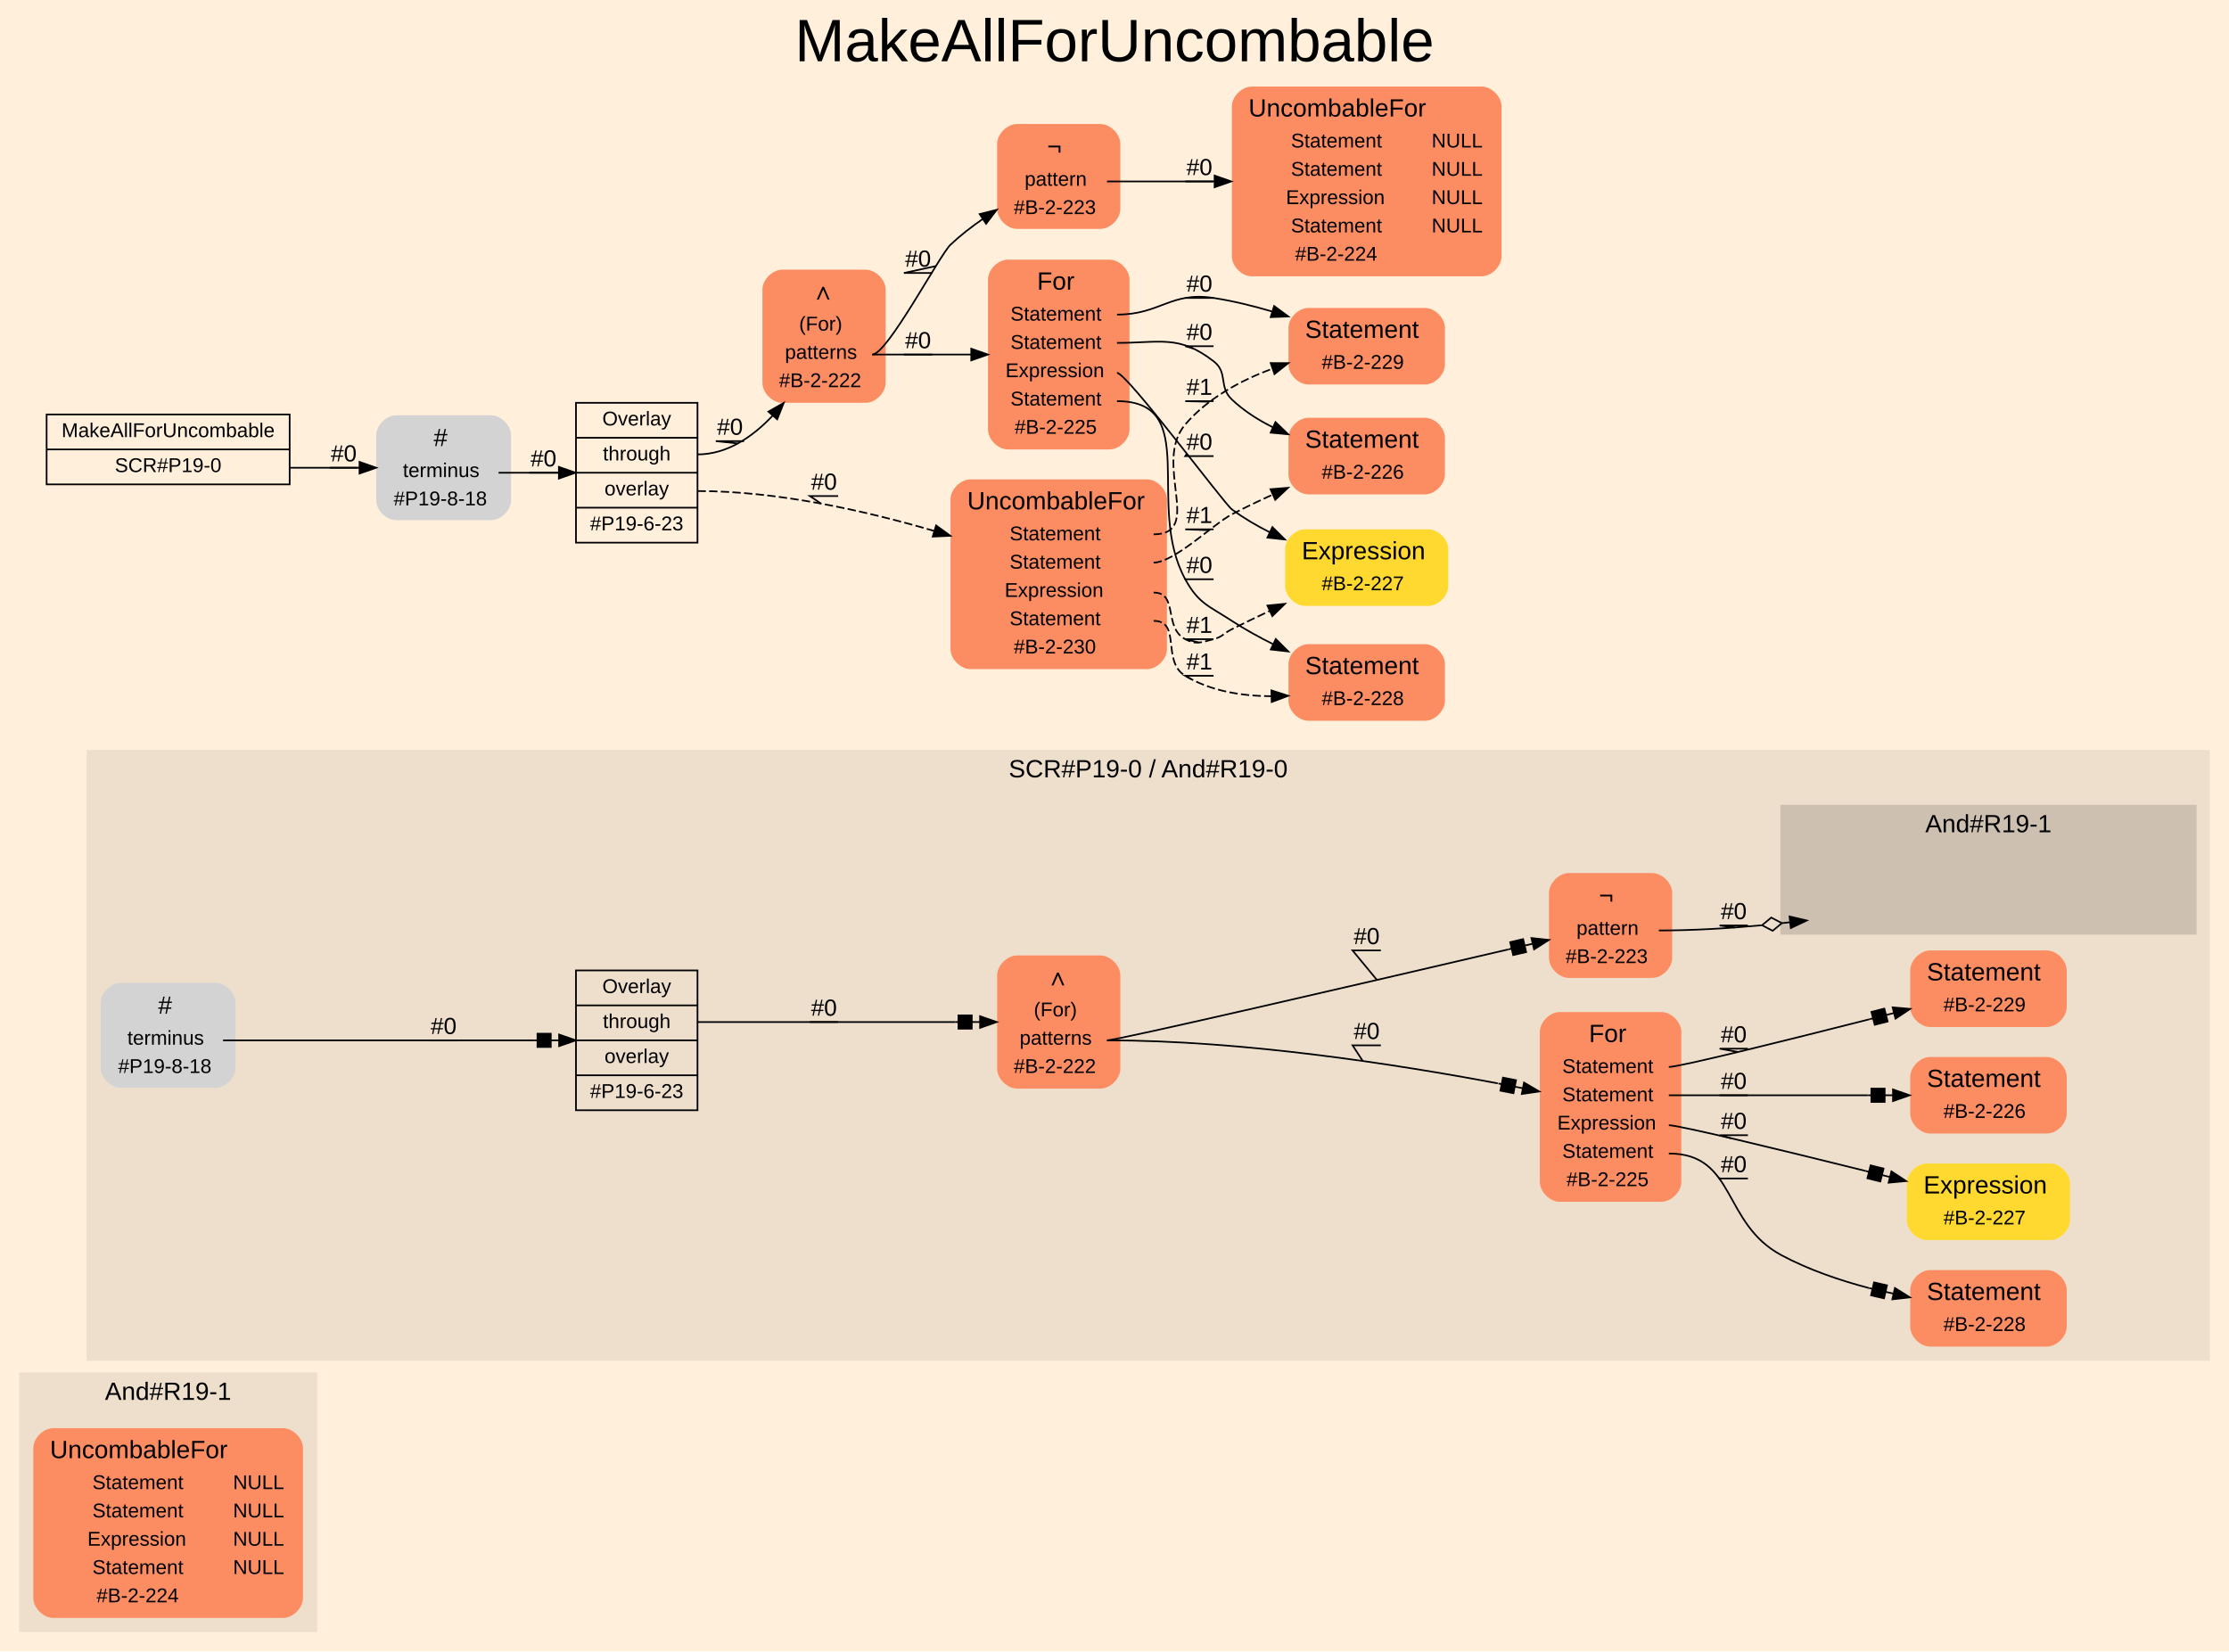
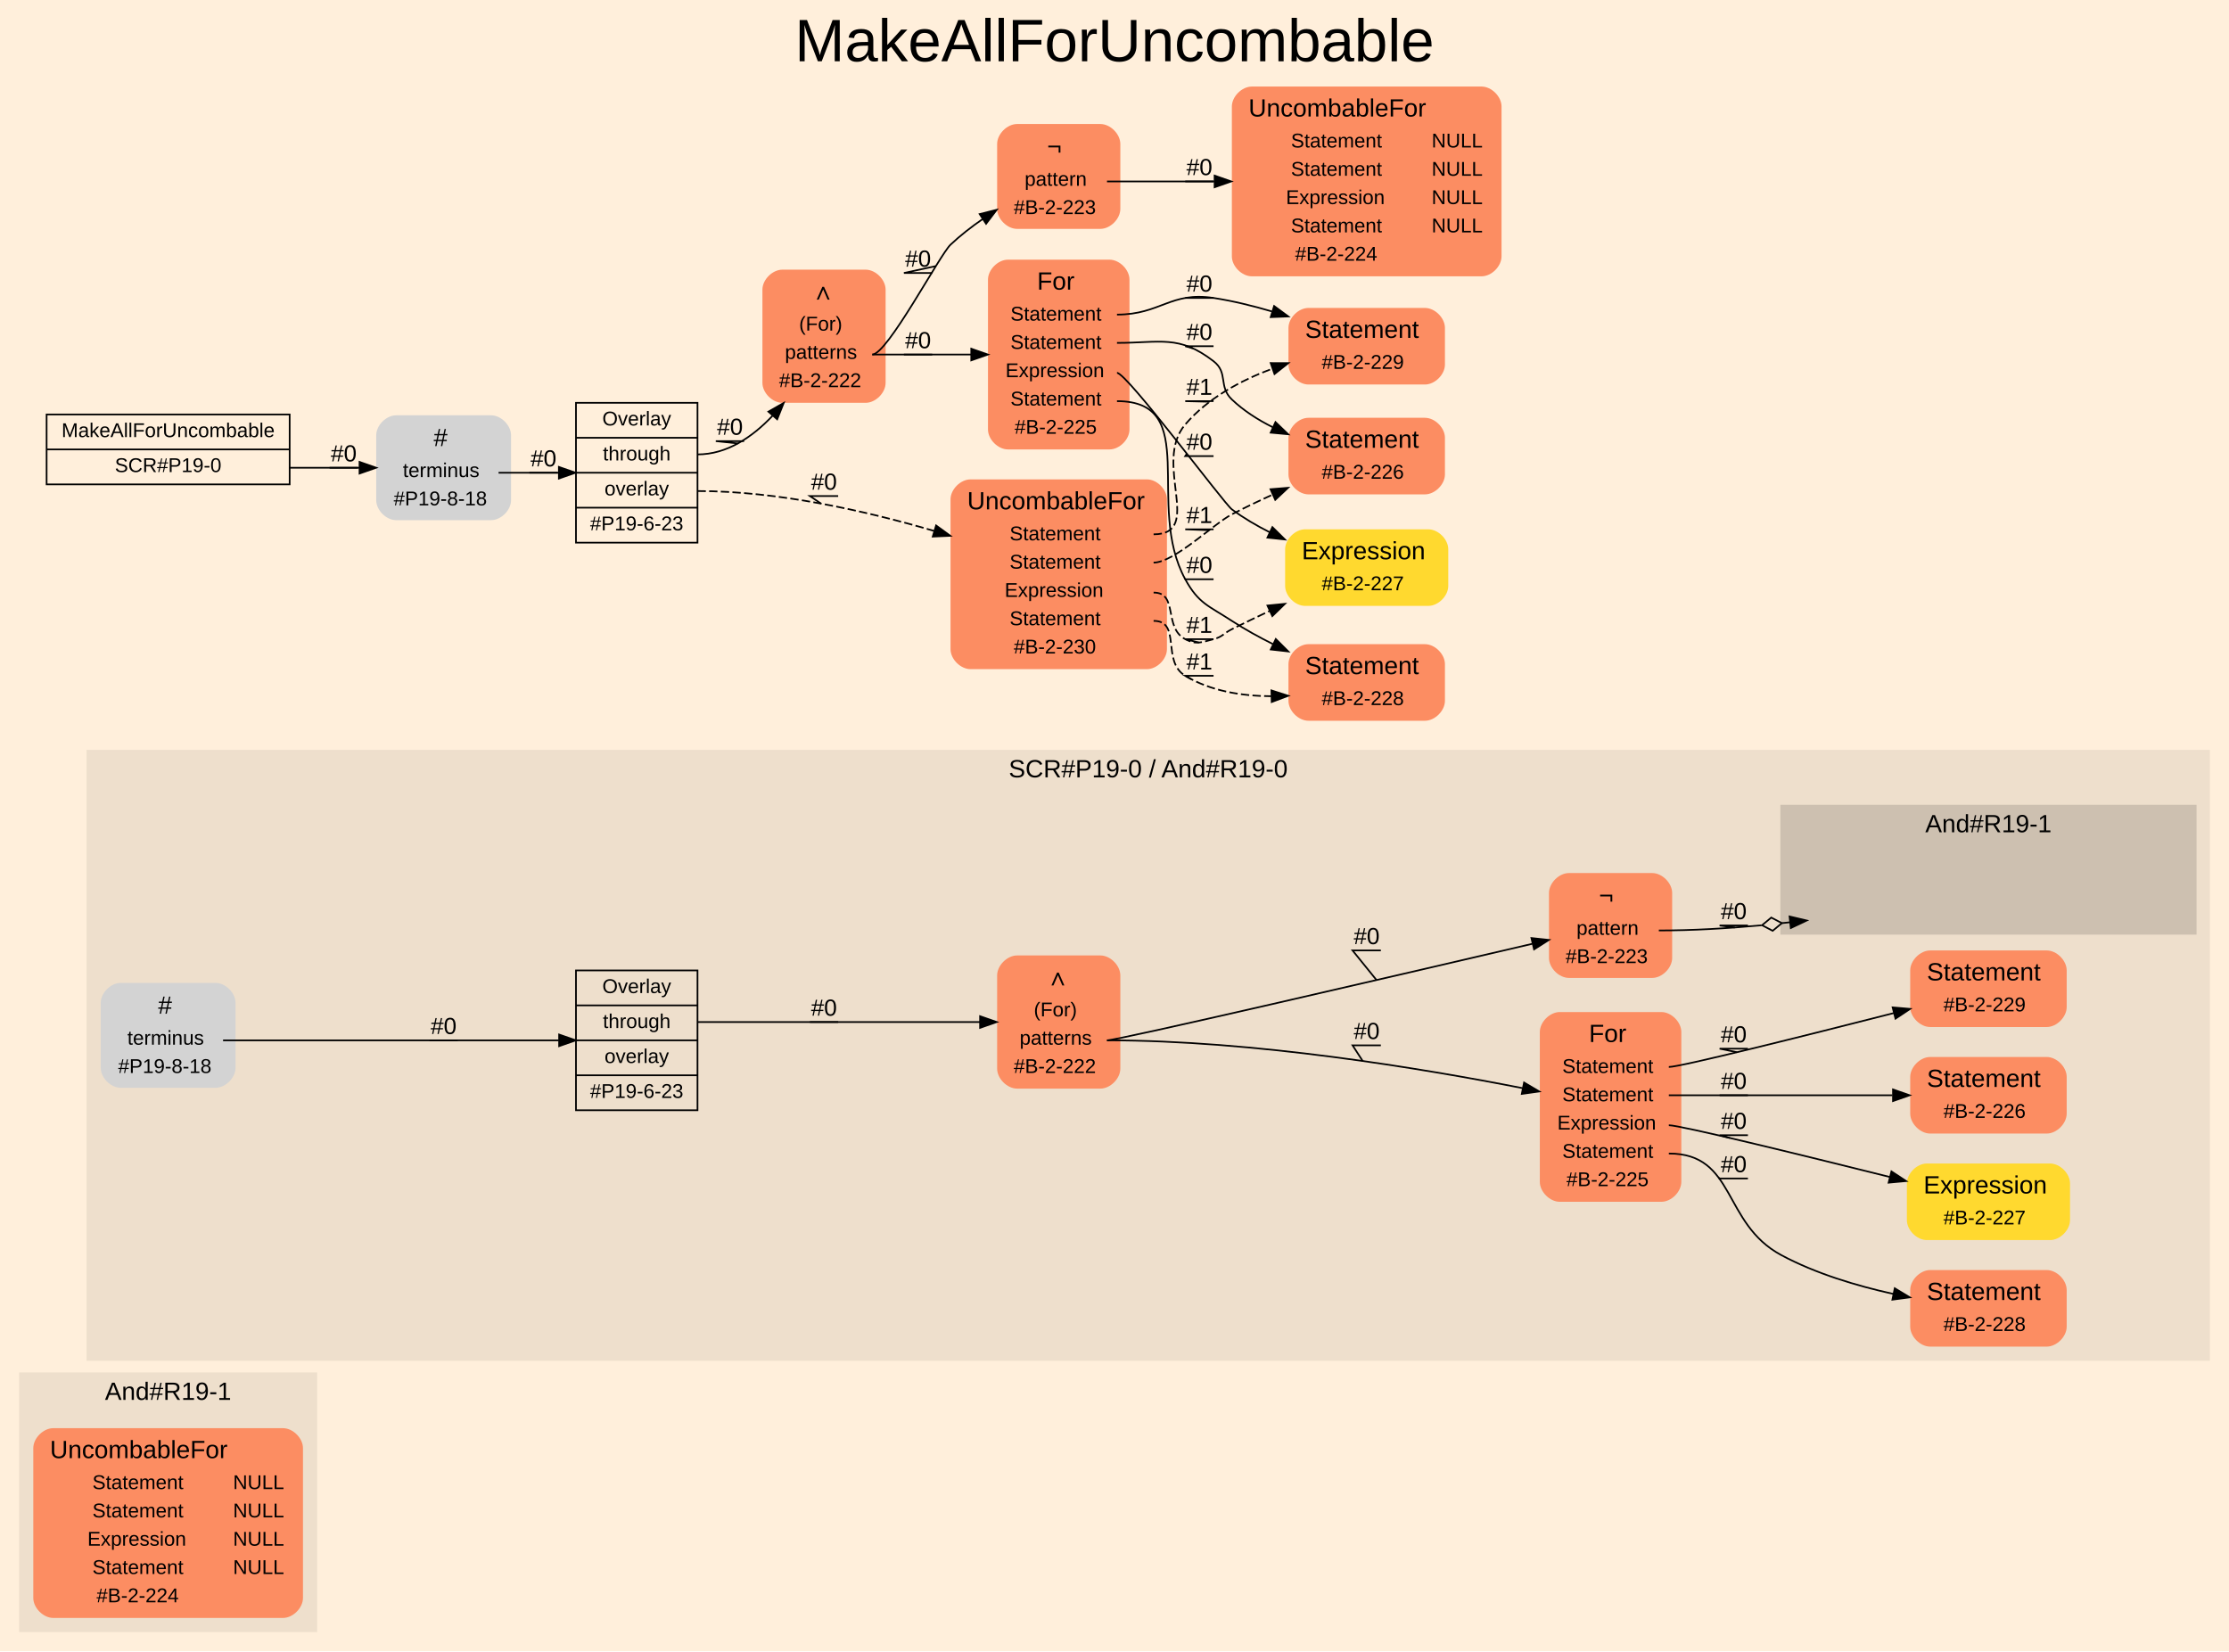
<svg xmlns="http://www.w3.org/2000/svg" width="1339pt" height="992pt" viewBox="0.00 0.00 1339.00 992.00">
  <g id="graph0" class="graph" transform="scale(1 1) rotate(0) translate(4 988)">
    <polygon fill="#ffefdb" stroke="transparent" points="-4,4 -4,-988 1335,-988 1335,4 -4,4" />
    <text text-anchor="middle" x="665.5" y="-951.2" font-family="Arial" font-size="36.00" fill="#000000">MakeAllForUncombable</text>
    <g id="clust1" class="cluster">
      <polygon fill="#eedfcc" stroke="#eedfcc" points="8,-8 8,-163 186,-163 186,-8 8,-8" />
      <text text-anchor="middle" x="97" y="-147" font-family="Arial" font-size="15.00" fill="#000000">And#R19-1</text>
    </g>
    <g id="clust2" class="cluster">
      <polygon fill="#eedfcc" stroke="#eedfcc" points="48.5,-171 48.5,-537 1323,-537 1323,-171 48.5,-171" />
      <text text-anchor="middle" x="685.75" y="-521" font-family="Arial" font-size="15.00" fill="#000000">SCR#P19-0 / And#R19-0</text>
    </g>
    <g id="clust3" class="cluster">
      <polygon fill="#cdc0b0" stroke="#cdc0b0" points="1066,-427 1066,-504 1315,-504 1315,-427 1066,-427" />
      <text text-anchor="middle" x="1190.5" y="-488" font-family="Arial" font-size="15.00" fill="#000000">And#R19-1</text>
    </g>
    <g id="node1" class="node">
      <path fill="#fc8d62" stroke="transparent" d="M166,-130C166,-130 28,-130 28,-130 22,-130 16,-124 16,-118 16,-118 16,-28 16,-28 16,-22 22,-16 28,-16 28,-16 166,-16 166,-16 172,-16 178,-22 178,-28 178,-28 178,-118 178,-118 178,-124 172,-130 166,-130" />
      <text text-anchor="start" x="26" y="-112" font-family="Arial" font-size="15.00" fill="#000000">UncombableFor</text>
      <text text-anchor="start" x="51.5" y="-93.4" font-family="Arial" font-size="12.00" fill="#000000">Statement</text>
      <text text-anchor="start" x="136" y="-93.4" font-family="Arial" font-size="12.00" fill="#000000">NULL</text>
      <text text-anchor="start" x="51.5" y="-76.4" font-family="Arial" font-size="12.00" fill="#000000">Statement</text>
      <text text-anchor="start" x="136" y="-76.4" font-family="Arial" font-size="12.00" fill="#000000">NULL</text>
      <text text-anchor="start" x="48.5" y="-59.4" font-family="Arial" font-size="12.00" fill="#000000">Expression</text>
      <text text-anchor="start" x="136" y="-59.4" font-family="Arial" font-size="12.00" fill="#000000">NULL</text>
      <text text-anchor="start" x="51.5" y="-42.4" font-family="Arial" font-size="12.00" fill="#000000">Statement</text>
      <text text-anchor="start" x="136" y="-42.4" font-family="Arial" font-size="12.00" fill="#000000">NULL</text>
      <text text-anchor="start" x="54" y="-25.4" font-family="Arial" font-size="12.00" fill="#000000">#B-2-224</text>
    </g>
    <g id="node2" class="node">
-       <path fill="#fc8d62" stroke="transparent" d="M1225.5,-353C1225.5,-353 1155.5,-353 1155.5,-353 1149.5,-353 1143.5,-347 1143.5,-341 1143.5,-341 1143.5,-319 1143.5,-319 1143.5,-313 1149.5,-307 1155.5,-307 1155.5,-307 1225.5,-307 1225.5,-307 1231.5,-307 1237.5,-313 1237.5,-319 1237.5,-319 1237.5,-341 1237.5,-341 1237.5,-347 1231.5,-353 1225.5,-353" />
-       <text text-anchor="start" x="1153.5" y="-335" font-family="Arial" font-size="15.00" fill="#000000">Statement</text>
-       <text text-anchor="start" x="1163.5" y="-316.4" font-family="Arial" font-size="12.00" fill="#000000">#B-2-226</text>
-     </g>
-     <g id="node3" class="node">
      <polygon fill="#eedfcc" stroke="#000000" points="342,-321 342,-405 415,-405 415,-321 342,-321" />
      <text text-anchor="middle" x="378.5" y="-391.4" font-family="Arial" font-size="12.00" fill="#000000">Overlay</text>
      <polyline fill="none" stroke="#000000" points="342,-384 415,-384 " />
      <text text-anchor="middle" x="378.5" y="-370.4" font-family="Arial" font-size="12.00" fill="#000000">through</text>
      <polyline fill="none" stroke="#000000" points="342,-363 415,-363 " />
      <text text-anchor="middle" x="378.5" y="-349.4" font-family="Arial" font-size="12.00" fill="#000000">overlay</text>
      <polyline fill="none" stroke="#000000" points="342,-342 415,-342 " />
      <text text-anchor="middle" x="378.5" y="-328.4" font-family="Arial" font-size="12.00" fill="#000000">#P19-6-23</text>
    </g>
-     <g id="node4" class="node">
+     <g id="node8" class="node">
      <path fill="#fc8d62" stroke="transparent" d="M657,-414C657,-414 607,-414 607,-414 601,-414 595,-408 595,-402 595,-402 595,-346 595,-346 595,-340 601,-334 607,-334 607,-334 657,-334 657,-334 663,-334 669,-340 669,-346 669,-346 669,-402 669,-402 669,-408 663,-414 657,-414" />
      <text text-anchor="start" x="624" y="-396" font-family="Arial" font-size="15.00" fill="#000000">∧</text>
      <text text-anchor="start" x="617" y="-377.4" font-family="Arial" font-size="12.00" fill="#000000">(For)</text>
      <text text-anchor="start" x="608.5" y="-360.4" font-family="Arial" font-size="12.00" fill="#000000">patterns</text>
      <text text-anchor="start" x="605" y="-343.4" font-family="Arial" font-size="12.00" fill="#000000">#B-2-222</text>
    </g>
    <g id="edge1" class="edge">
-       <path fill="none" stroke="#000000" d="M415,-374C467.134,-374 526.314,-374 569.688,-374" />
+       <path fill="none" stroke="#000000" d="M415,-374C473.42,-374 540.686,-374 584.647,-374" />
      <polygon fill="#000000" stroke="#000000" points="584.754,-377.5 594.754,-374 584.754,-370.5 584.754,-377.5" />
-       <polyline fill="none" stroke="#000000" points="584.754,-374 579.754,-374 " />
-       <polygon fill="#000000" stroke="#000000" points="579.754,-370 579.754,-378 571.754,-378 571.754,-370 579.754,-370" />
-       <polyline fill="none" stroke="#000000" points="571.754,-374 569.754,-374 " />
      <text text-anchor="middle" x="491" y="-377.8" font-family="Arial" font-size="14.00" fill="#000000">#0</text>
-       <polyline fill="none" stroke="#000000" points="499.5,-374 482.5,-374 491.234,-374 " />
-     </g>
-     <g id="node8" class="node">
+       <polyline fill="none" stroke="#000000" points="499.5,-374 482.5,-374 490.894,-374 " />
+     </g>
+     <g id="node3" class="node">
+       <path fill="#d3d3d3" stroke="transparent" d="M125.5,-397.5C125.5,-397.5 68.5,-397.5 68.5,-397.5 62.5,-397.5 56.5,-391.5 56.5,-385.5 56.5,-385.5 56.5,-346.5 56.5,-346.5 56.5,-340.5 62.5,-334.5 68.5,-334.5 68.5,-334.5 125.5,-334.5 125.5,-334.5 131.5,-334.5 137.5,-340.5 137.5,-346.5 137.5,-346.5 137.5,-385.5 137.5,-385.5 137.5,-391.5 131.5,-397.5 125.5,-397.5" />
+       <text text-anchor="start" x="91" y="-379" font-family="Arial" font-size="15.00" fill="#000000">#</text>
+       <text text-anchor="start" x="72.5" y="-360.4" font-family="Arial" font-size="12.00" fill="#000000">terminus</text>
+       <text text-anchor="start" x="67" y="-343.4" font-family="Arial" font-size="12.00" fill="#000000">#P19-8-18</text>
+     </g>
+     <g id="edge2" class="edge">
+       <path fill="none" stroke="#000000" d="M130,-363C200.284,-363 281.75,-363 331.703,-363" />
+       <polygon fill="#000000" stroke="#000000" points="331.869,-366.5 341.869,-363 331.869,-359.5 331.869,-366.5" />
+       <text text-anchor="middle" x="262.5" y="-366.8" font-family="Arial" font-size="14.00" fill="#000000">#0</text>
+       <polyline fill="none" stroke="#000000" points="271,-363 254,-363 262.478,-363 " />
+     </g>
+     <g id="node4" class="node">
+       <path fill="#ffd92f" stroke="transparent" d="M1227.5,-289C1227.5,-289 1153.5,-289 1153.5,-289 1147.5,-289 1141.5,-283 1141.5,-277 1141.5,-277 1141.5,-255 1141.5,-255 1141.5,-249 1147.5,-243 1153.5,-243 1153.5,-243 1227.5,-243 1227.5,-243 1233.5,-243 1239.5,-249 1239.5,-255 1239.5,-255 1239.5,-277 1239.5,-277 1239.5,-283 1233.5,-289 1227.5,-289" />
+       <text text-anchor="start" x="1151.5" y="-271" font-family="Arial" font-size="15.00" fill="#000000">Expression</text>
+       <text text-anchor="start" x="1163.5" y="-252.4" font-family="Arial" font-size="12.00" fill="#000000">#B-2-227</text>
+     </g>
+     <g id="node5" class="node">
      <path fill="#fc8d62" stroke="transparent" d="M994,-380C994,-380 933,-380 933,-380 927,-380 921,-374 921,-368 921,-368 921,-278 921,-278 921,-272 927,-266 933,-266 933,-266 994,-266 994,-266 1000,-266 1006,-272 1006,-278 1006,-278 1006,-368 1006,-368 1006,-374 1000,-380 994,-380" />
      <text text-anchor="start" x="950.5" y="-362" font-family="Arial" font-size="15.00" fill="#000000">For</text>
      <text text-anchor="start" x="934.5" y="-343.4" font-family="Arial" font-size="12.00" fill="#000000">Statement</text>
      <text text-anchor="start" x="934.5" y="-326.4" font-family="Arial" font-size="12.00" fill="#000000">Statement</text>
      <text text-anchor="start" x="931.5" y="-309.4" font-family="Arial" font-size="12.00" fill="#000000">Expression</text>
      <text text-anchor="start" x="934.5" y="-292.4" font-family="Arial" font-size="12.00" fill="#000000">Statement</text>
      <text text-anchor="start" x="937" y="-275.4" font-family="Arial" font-size="12.00" fill="#000000">#B-2-225</text>
    </g>
+     <g id="edge5" class="edge">
+       <path fill="none" stroke="#000000" d="M998.5,-312C1005.297,-312 1077.389,-294.338 1131.248,-280.903" />
+       <polygon fill="#000000" stroke="#000000" points="1132.219,-284.268 1141.072,-278.448 1130.522,-277.476 1132.219,-284.268" />
+       <text text-anchor="middle" x="1037.5" y="-309.8" font-family="Arial" font-size="14.00" fill="#000000">#0</text>
+       <polyline fill="none" stroke="#000000" points="1046,-306 1029,-306 1035.144,-304.342 " />
+     </g>
+     <g id="node7" class="node">
+       <path fill="#fc8d62" stroke="transparent" d="M1225.5,-353C1225.5,-353 1155.5,-353 1155.5,-353 1149.5,-353 1143.5,-347 1143.5,-341 1143.5,-341 1143.5,-319 1143.5,-319 1143.5,-313 1149.5,-307 1155.5,-307 1155.5,-307 1225.5,-307 1225.5,-307 1231.5,-307 1237.5,-313 1237.5,-319 1237.5,-319 1237.5,-341 1237.5,-341 1237.5,-347 1231.5,-353 1225.5,-353" />
+       <text text-anchor="start" x="1153.5" y="-335" font-family="Arial" font-size="15.00" fill="#000000">Statement</text>
+       <text text-anchor="start" x="1163.5" y="-316.4" font-family="Arial" font-size="12.00" fill="#000000">#B-2-226</text>
+     </g>
+     <g id="edge4" class="edge">
+       <path fill="none" stroke="#000000" d="M998.5,-330C1043.594,-330 1094.645,-330 1132.765,-330" />
+       <polygon fill="#000000" stroke="#000000" points="1133.158,-333.5 1143.158,-330 1133.158,-326.5 1133.158,-333.5" />
+       <text text-anchor="middle" x="1037.5" y="-333.8" font-family="Arial" font-size="14.00" fill="#000000">#0</text>
+       <polyline fill="none" stroke="#000000" points="1046,-330 1029,-330 1037.541,-330 " />
+     </g>
+     <g id="node9" class="node">
+       <path fill="#fc8d62" stroke="transparent" d="M1225.5,-225C1225.5,-225 1155.5,-225 1155.5,-225 1149.5,-225 1143.5,-219 1143.5,-213 1143.5,-213 1143.5,-191 1143.5,-191 1143.5,-185 1149.5,-179 1155.5,-179 1155.5,-179 1225.5,-179 1225.5,-179 1231.5,-179 1237.5,-185 1237.5,-191 1237.5,-191 1237.5,-213 1237.5,-213 1237.5,-219 1231.5,-225 1225.5,-225" />
+       <text text-anchor="start" x="1153.5" y="-207" font-family="Arial" font-size="15.00" fill="#000000">Statement</text>
+       <text text-anchor="start" x="1163.5" y="-188.4" font-family="Arial" font-size="12.00" fill="#000000">#B-2-228</text>
+     </g>
+     <g id="edge6" class="edge">
+       <path fill="none" stroke="#000000" d="M998.5,-295C1038.935,-295 1030.384,-253.145 1066,-234 1086.711,-222.867 1111.464,-215.477 1133.422,-210.636" />
+       <polygon fill="#000000" stroke="#000000" points="1134.211,-214.047 1143.291,-208.586 1132.788,-207.193 1134.211,-214.047" />
+       <text text-anchor="middle" x="1037.5" y="-283.8" font-family="Arial" font-size="14.00" fill="#000000">#0</text>
+       <polyline fill="none" stroke="#000000" points="1046,-280 1029,-280 1028.432,-280.485 " />
+     </g>
+     <g id="node10" class="node">
+       <path fill="#fc8d62" stroke="transparent" d="M1225.5,-417C1225.5,-417 1155.5,-417 1155.5,-417 1149.5,-417 1143.5,-411 1143.5,-405 1143.5,-405 1143.5,-383 1143.5,-383 1143.5,-377 1149.5,-371 1155.5,-371 1155.5,-371 1225.5,-371 1225.5,-371 1231.5,-371 1237.5,-377 1237.5,-383 1237.5,-383 1237.5,-405 1237.5,-405 1237.5,-411 1231.5,-417 1225.5,-417" />
+       <text text-anchor="start" x="1153.5" y="-399" font-family="Arial" font-size="15.00" fill="#000000">Statement</text>
+       <text text-anchor="start" x="1163.5" y="-380.4" font-family="Arial" font-size="12.00" fill="#000000">#B-2-229</text>
+     </g>
    <g id="edge3" class="edge">
-       <path fill="none" stroke="#000000" d="M661,-363C742.216,-363 834.648,-348.654 895.734,-337.145" />
-       <polygon fill="#000000" stroke="#000000" points="911.511,-337.629 920.655,-332.277 910.17,-330.759 911.511,-337.629" />
-       <polyline fill="none" stroke="#000000" points="910.841,-334.194 905.933,-335.153 " />
-       <polygon fill="#000000" stroke="#000000" points="905.167,-331.227 906.7,-339.079 898.848,-340.612 897.315,-332.76 905.167,-331.227" />
-       <polyline fill="none" stroke="#000000" points="898.082,-336.686 896.119,-337.07 " />
-       <text text-anchor="middle" x="817" y="-363.8" font-family="Arial" font-size="14.00" fill="#000000">#0</text>
-       <polyline fill="none" stroke="#000000" points="825.5,-360 808.5,-360 814.649,-350.58 " />
-     </g>
-     <g id="node9" class="node">
+       <path fill="none" stroke="#000000" d="M998.5,-347C1005.406,-347 1079.548,-365.585 1133.636,-379.382" />
+       <polygon fill="#000000" stroke="#000000" points="1132.926,-382.812 1143.481,-381.896 1134.659,-376.03 1132.926,-382.812" />
+       <text text-anchor="middle" x="1037.5" y="-361.8" font-family="Arial" font-size="14.00" fill="#000000">#0</text>
+       <polyline fill="none" stroke="#000000" points="1046,-358 1029,-358 1039.438,-355.853 " />
+     </g>
+     <g id="node6" class="node">
      <path fill="#fc8d62" stroke="transparent" d="M988.5,-463.5C988.5,-463.5 938.5,-463.5 938.5,-463.5 932.5,-463.5 926.5,-457.5 926.5,-451.5 926.5,-451.5 926.5,-412.5 926.5,-412.5 926.5,-406.5 932.5,-400.5 938.5,-400.5 938.5,-400.5 988.5,-400.5 988.5,-400.5 994.5,-400.5 1000.5,-406.5 1000.5,-412.5 1000.5,-412.5 1000.5,-451.5 1000.5,-451.5 1000.5,-457.5 994.5,-463.5 988.5,-463.5" />
      <text text-anchor="start" x="956.5" y="-445" font-family="Arial" font-size="15.00" fill="#000000">¬</text>
      <text text-anchor="start" x="943" y="-426.4" font-family="Arial" font-size="12.00" fill="#000000">pattern</text>
      <text text-anchor="start" x="936.5" y="-409.4" font-family="Arial" font-size="12.00" fill="#000000">#B-2-223</text>
    </g>
-     <g id="edge2" class="edge">
-       <path fill="none" stroke="#000000" d="M661,-363C667.086,-363 815.402,-397.403 902.053,-417.624" />
-       <polygon fill="#000000" stroke="#000000" points="915.949,-424.464 926.483,-423.331 917.542,-417.648 915.949,-424.464" />
-       <polyline fill="none" stroke="#000000" points="916.745,-421.056 911.877,-419.919 " />
-       <polygon fill="#000000" stroke="#000000" points="912.787,-416.024 910.967,-423.814 903.176,-421.994 904.996,-414.204 912.787,-416.024" />
-       <polyline fill="none" stroke="#000000" points="904.086,-418.099 902.139,-417.644 " />
-       <text text-anchor="middle" x="817" y="-420.8" font-family="Arial" font-size="14.00" fill="#000000">#0</text>
-       <polyline fill="none" stroke="#000000" points="825.5,-417 808.5,-417 823.156,-399.277 " />
-     </g>
-     <g id="node5" class="node">
-       <path fill="#fc8d62" stroke="transparent" d="M1225.5,-225C1225.5,-225 1155.5,-225 1155.5,-225 1149.5,-225 1143.5,-219 1143.5,-213 1143.5,-213 1143.5,-191 1143.5,-191 1143.5,-185 1149.5,-179 1155.5,-179 1155.5,-179 1225.5,-179 1225.5,-179 1231.5,-179 1237.5,-185 1237.5,-191 1237.5,-191 1237.5,-213 1237.5,-213 1237.5,-219 1231.5,-225 1225.5,-225" />
-       <text text-anchor="start" x="1153.5" y="-207" font-family="Arial" font-size="15.00" fill="#000000">Statement</text>
-       <text text-anchor="start" x="1163.5" y="-188.4" font-family="Arial" font-size="12.00" fill="#000000">#B-2-228</text>
-     </g>
-     <g id="node6" class="node">
-       <path fill="#d3d3d3" stroke="transparent" d="M125.5,-397.5C125.5,-397.5 68.5,-397.5 68.5,-397.5 62.5,-397.5 56.5,-391.5 56.5,-385.5 56.5,-385.5 56.5,-346.5 56.5,-346.5 56.5,-340.5 62.5,-334.5 68.5,-334.5 68.5,-334.5 125.5,-334.5 125.5,-334.5 131.5,-334.5 137.5,-340.5 137.5,-346.5 137.5,-346.5 137.5,-385.5 137.5,-385.5 137.5,-391.5 131.5,-397.5 125.5,-397.5" />
-       <text text-anchor="start" x="91" y="-379" font-family="Arial" font-size="15.00" fill="#000000">#</text>
-       <text text-anchor="start" x="72.5" y="-360.4" font-family="Arial" font-size="12.00" fill="#000000">terminus</text>
-       <text text-anchor="start" x="67" y="-343.4" font-family="Arial" font-size="12.00" fill="#000000">#P19-8-18</text>
-     </g>
-     <g id="edge4" class="edge">
-       <path fill="none" stroke="#000000" d="M130,-363C193.667,-363 266.51,-363 316.793,-363" />
-       <polygon fill="#000000" stroke="#000000" points="331.869,-366.5 341.869,-363 331.869,-359.5 331.869,-366.5" />
-       <polyline fill="none" stroke="#000000" points="331.869,-363 326.869,-363 " />
-       <polygon fill="#000000" stroke="#000000" points="326.869,-359 326.869,-367 318.869,-367 318.869,-359 326.869,-359" />
-       <polyline fill="none" stroke="#000000" points="318.869,-363 316.869,-363 " />
-       <text text-anchor="middle" x="262.5" y="-366.8" font-family="Arial" font-size="14.00" fill="#000000">#0</text>
-       <polyline fill="none" stroke="#000000" points="271,-363 254,-363 262.573,-363 " />
-     </g>
-     <g id="node7" class="node">
-       <path fill="#fc8d62" stroke="transparent" d="M1225.5,-417C1225.5,-417 1155.5,-417 1155.5,-417 1149.5,-417 1143.5,-411 1143.5,-405 1143.5,-405 1143.5,-383 1143.5,-383 1143.5,-377 1149.5,-371 1155.5,-371 1155.5,-371 1225.5,-371 1225.5,-371 1231.5,-371 1237.5,-377 1237.5,-383 1237.5,-383 1237.5,-405 1237.5,-405 1237.5,-411 1231.5,-417 1225.5,-417" />
-       <text text-anchor="start" x="1153.5" y="-399" font-family="Arial" font-size="15.00" fill="#000000">Statement</text>
-       <text text-anchor="start" x="1163.5" y="-380.4" font-family="Arial" font-size="12.00" fill="#000000">#B-2-229</text>
-     </g>
-     <g id="edge6" class="edge">
-       <path fill="none" stroke="#000000" d="M998.5,-330C1038.005,-330 1082.083,-330 1118.032,-330" />
-       <polygon fill="#000000" stroke="#000000" points="1133.158,-333.5 1143.158,-330 1133.158,-326.5 1133.158,-333.5" />
-       <polyline fill="none" stroke="#000000" points="1133.158,-330 1128.158,-330 " />
-       <polygon fill="#000000" stroke="#000000" points="1128.158,-326 1128.158,-334 1120.158,-334 1120.158,-326 1128.158,-326" />
-       <polyline fill="none" stroke="#000000" points="1120.158,-330 1118.158,-330 " />
-       <text text-anchor="middle" x="1037.5" y="-333.8" font-family="Arial" font-size="14.00" fill="#000000">#0</text>
-       <polyline fill="none" stroke="#000000" points="1046,-330 1029,-330 1037.452,-330 " />
-     </g>
-     <g id="edge8" class="edge">
-       <path fill="none" stroke="#000000" d="M998.5,-295C1038.935,-295 1030.384,-253.145 1066,-234 1082.233,-225.274 1100.949,-218.848 1118.856,-214.146" />
-       <polygon fill="#000000" stroke="#000000" points="1134.316,-214.218 1143.291,-208.586 1132.763,-207.392 1134.316,-214.218" />
-       <polyline fill="none" stroke="#000000" points="1133.54,-210.805 1128.664,-211.914 " />
-       <polygon fill="#000000" stroke="#000000" points="1127.777,-208.014 1129.552,-215.815 1121.751,-217.589 1119.976,-209.789 1127.777,-208.014" />
-       <polyline fill="none" stroke="#000000" points="1120.864,-213.689 1118.914,-214.133 " />
-       <text text-anchor="middle" x="1037.5" y="-283.8" font-family="Arial" font-size="14.00" fill="#000000">#0</text>
-       <polyline fill="none" stroke="#000000" points="1046,-280 1029,-280 1028.432,-280.485 " />
-     </g>
-     <g id="edge5" class="edge">
-       <path fill="none" stroke="#000000" d="M998.5,-347C1004.804,-347 1067.138,-362.487 1119.098,-375.681" />
-       <polygon fill="#000000" stroke="#000000" points="1132.927,-382.818 1143.481,-381.896 1134.656,-376.035 1132.927,-382.818" />
-       <polyline fill="none" stroke="#000000" points="1133.791,-379.426 1128.946,-378.192 " />
-       <polygon fill="#000000" stroke="#000000" points="1129.934,-374.315 1127.958,-382.067 1120.206,-380.092 1122.182,-372.339 1129.934,-374.315" />
-       <polyline fill="none" stroke="#000000" points="1121.194,-376.216 1119.256,-375.722 " />
-       <text text-anchor="middle" x="1037.5" y="-361.8" font-family="Arial" font-size="14.00" fill="#000000">#0</text>
-       <polyline fill="none" stroke="#000000" points="1046,-358 1029,-358 1040.08,-356.007 " />
-     </g>
-     <g id="node10" class="node">
-       <path fill="#ffd92f" stroke="transparent" d="M1227.5,-289C1227.5,-289 1153.5,-289 1153.5,-289 1147.5,-289 1141.5,-283 1141.5,-277 1141.5,-277 1141.5,-255 1141.5,-255 1141.5,-249 1147.5,-243 1153.5,-243 1153.5,-243 1227.5,-243 1227.5,-243 1233.5,-243 1239.5,-249 1239.5,-255 1239.5,-255 1239.5,-277 1239.5,-277 1239.5,-283 1233.5,-289 1227.5,-289" />
-       <text text-anchor="start" x="1151.5" y="-271" font-family="Arial" font-size="15.00" fill="#000000">Expression</text>
-       <text text-anchor="start" x="1163.5" y="-252.4" font-family="Arial" font-size="12.00" fill="#000000">#B-2-227</text>
-     </g>
-     <g id="edge7" class="edge">
-       <path fill="none" stroke="#000000" d="M998.5,-312C1004.704,-312 1065.321,-297.282 1116.808,-284.497" />
-       <polygon fill="#000000" stroke="#000000" points="1132.216,-284.263 1141.072,-278.448 1130.523,-277.471 1132.216,-284.263" />
-       <polyline fill="none" stroke="#000000" points="1131.369,-280.867 1126.518,-282.076 " />
-       <polygon fill="#000000" stroke="#000000" points="1125.55,-278.195 1127.485,-285.958 1119.723,-287.893 1117.788,-280.13 1125.55,-278.195" />
-       <polyline fill="none" stroke="#000000" points="1118.755,-284.011 1116.815,-284.495 " />
-       <text text-anchor="middle" x="1037.5" y="-309.8" font-family="Arial" font-size="14.00" fill="#000000">#0</text>
-       <polyline fill="none" stroke="#000000" points="1046,-306 1029,-306 1035.538,-304.25 " />
-     </g>
    <g id="node11" class="node">
</g>
-     <g id="edge9" class="edge">
+     <g id="edge7" class="edge">
      <path fill="none" stroke="#000000" d="M992.5,-429C1012.491,-429 1033.535,-430.221 1054.141,-432.111" />
      <polygon fill="#000000" stroke="#000000" points="1071.023,-437.421 1081.337,-434.994 1071.761,-430.46 1071.023,-437.421" />
      <polyline fill="none" stroke="#000000" points="1071.392,-433.94 1066.42,-433.413 " />
      <polygon fill="none" stroke="#000000" points="1054.487,-432.148 1060.875,-428.803 1066.42,-433.413 1060.032,-436.758 1054.487,-432.148" />
      <text text-anchor="middle" x="1037.5" y="-435.8" font-family="Arial" font-size="14.00" fill="#000000">#0</text>
      <polyline fill="none" stroke="#000000" points="1046,-432 1029,-432 1038.141,-430.792 " />
+     </g>
+     <g id="edge9" class="edge">
+       <path fill="none" stroke="#000000" d="M661,-363C749.136,-363 850.481,-346.105 910.639,-334.275" />
+       <polygon fill="#000000" stroke="#000000" points="911.533,-337.666 920.655,-332.277 910.164,-330.801 911.533,-337.666" />
+       <text text-anchor="middle" x="817" y="-363.8" font-family="Arial" font-size="14.00" fill="#000000">#0</text>
+       <polyline fill="none" stroke="#000000" points="825.5,-360 808.5,-360 814.594,-350.588 " />
+     </g>
+     <g id="edge8" class="edge">
+       <path fill="none" stroke="#000000" d="M661,-363C667.439,-363 833.125,-401.519 916.498,-420.997" />
+       <polygon fill="#000000" stroke="#000000" points="915.949,-424.463 926.483,-423.331 917.542,-417.647 915.949,-424.463" />
+       <text text-anchor="middle" x="817" y="-420.8" font-family="Arial" font-size="14.00" fill="#000000">#0</text>
+       <polyline fill="none" stroke="#000000" points="825.5,-417 808.5,-417 822.896,-399.216 " />
    </g>
    <g id="node12" class="node">
      <polygon fill="#ffefdb" stroke="#000000" points="24,-697 24,-739 170,-739 170,-697 24,-697" />
      <text text-anchor="middle" x="97" y="-725.4" font-family="Arial" font-size="12.00" fill="#000000">MakeAllForUncombable</text>
      <polyline fill="none" stroke="#000000" points="24,-718 170,-718 " />
      <text text-anchor="middle" x="97" y="-704.4" font-family="Arial" font-size="12.00" fill="#000000">SCR#P19-0</text>
    </g>
    <g id="node13" class="node">
      <path fill="#d3d3d3" stroke="transparent" d="M291,-738.5C291,-738.5 234,-738.5 234,-738.5 228,-738.5 222,-732.5 222,-726.5 222,-726.5 222,-687.5 222,-687.5 222,-681.5 228,-675.5 234,-675.5 234,-675.5 291,-675.5 291,-675.5 297,-675.5 303,-681.5 303,-687.5 303,-687.5 303,-726.5 303,-726.5 303,-732.5 297,-738.5 291,-738.5" />
      <text text-anchor="start" x="256.5" y="-720" font-family="Arial" font-size="15.00" fill="#000000">#</text>
      <text text-anchor="start" x="238" y="-701.4" font-family="Arial" font-size="12.00" fill="#000000">terminus</text>
      <text text-anchor="start" x="232.5" y="-684.4" font-family="Arial" font-size="12.00" fill="#000000">#P19-8-18</text>
    </g>
    <g id="edge10" class="edge">
      <path fill="none" stroke="#000000" d="M170,-707C183.565,-707 198.249,-707 211.836,-707" />
      <polygon fill="#000000" stroke="#000000" points="211.976,-710.5 221.976,-707 211.976,-703.5 211.976,-710.5" />
      <text text-anchor="middle" x="202.5" y="-710.8" font-family="Arial" font-size="14.00" fill="#000000">#0</text>
      <polyline fill="none" stroke="#000000" points="211,-707 194,-707 202.13,-707 " />
    </g>
    <g id="node14" class="node">
      <polygon fill="#ffefdb" stroke="#000000" points="342,-662 342,-746 415,-746 415,-662 342,-662" />
      <text text-anchor="middle" x="378.5" y="-732.4" font-family="Arial" font-size="12.00" fill="#000000">Overlay</text>
      <polyline fill="none" stroke="#000000" points="342,-725 415,-725 " />
      <text text-anchor="middle" x="378.5" y="-711.4" font-family="Arial" font-size="12.00" fill="#000000">through</text>
      <polyline fill="none" stroke="#000000" points="342,-704 415,-704 " />
      <text text-anchor="middle" x="378.5" y="-690.4" font-family="Arial" font-size="12.00" fill="#000000">overlay</text>
      <polyline fill="none" stroke="#000000" points="342,-683 415,-683 " />
      <text text-anchor="middle" x="378.5" y="-669.4" font-family="Arial" font-size="12.00" fill="#000000">#P19-6-23</text>
    </g>
    <g id="edge11" class="edge">
      <path fill="none" stroke="#000000" d="M295.5,-704C307.202,-704 319.833,-704 331.625,-704" />
      <polygon fill="#000000" stroke="#000000" points="331.727,-707.5 341.727,-704 331.727,-700.5 331.727,-707.5" />
      <text text-anchor="middle" x="322.5" y="-707.8" font-family="Arial" font-size="14.00" fill="#000000">#0</text>
      <polyline fill="none" stroke="#000000" points="331,-704 314,-704 322.084,-704 " />
    </g>
    <g id="node15" class="node">
      <path fill="#fc8d62" stroke="transparent" d="M516,-826C516,-826 466,-826 466,-826 460,-826 454,-820 454,-814 454,-814 454,-758 454,-758 454,-752 460,-746 466,-746 466,-746 516,-746 516,-746 522,-746 528,-752 528,-758 528,-758 528,-814 528,-814 528,-820 522,-826 516,-826" />
      <text text-anchor="start" x="483" y="-808" font-family="Arial" font-size="15.00" fill="#000000">∧</text>
      <text text-anchor="start" x="476" y="-789.4" font-family="Arial" font-size="12.00" fill="#000000">(For)</text>
      <text text-anchor="start" x="467.5" y="-772.4" font-family="Arial" font-size="12.00" fill="#000000">patterns</text>
      <text text-anchor="start" x="464" y="-755.4" font-family="Arial" font-size="12.00" fill="#000000">#B-2-222</text>
    </g>
    <g id="edge12" class="edge">
      <path fill="none" stroke="#000000" d="M415,-715C432.66,-715 447.919,-725.363 460.034,-738.171" />
      <polygon fill="#000000" stroke="#000000" points="457.59,-740.694 466.798,-745.935 462.868,-736.096 457.59,-740.694" />
      <text text-anchor="middle" x="434.5" y="-726.8" font-family="Arial" font-size="14.00" fill="#000000">#0</text>
      <polyline fill="none" stroke="#000000" points="443,-723 426,-723 439.243,-721.587 " />
    </g>
    <g id="node23" class="node">
      <path fill="#fc8d62" stroke="transparent" d="M685,-700C685,-700 579,-700 579,-700 573,-700 567,-694 567,-688 567,-688 567,-598 567,-598 567,-592 573,-586 579,-586 579,-586 685,-586 685,-586 691,-586 697,-592 697,-598 697,-598 697,-688 697,-688 697,-694 691,-700 685,-700" />
      <text text-anchor="start" x="577" y="-682" font-family="Arial" font-size="15.00" fill="#000000">UncombableFor</text>
      <text text-anchor="start" x="602.5" y="-663.4" font-family="Arial" font-size="12.00" fill="#000000">Statement</text>
      <text text-anchor="start" x="602.5" y="-646.4" font-family="Arial" font-size="12.00" fill="#000000">Statement</text>
      <text text-anchor="start" x="599.5" y="-629.4" font-family="Arial" font-size="12.00" fill="#000000">Expression</text>
      <text text-anchor="start" x="602.5" y="-612.4" font-family="Arial" font-size="12.00" fill="#000000">Statement</text>
      <text text-anchor="start" x="605" y="-595.4" font-family="Arial" font-size="12.00" fill="#000000">#B-2-230</text>
    </g>
    <g id="edge13" class="edge">
      <path fill="none" stroke="#000000" stroke-dasharray="5,2" d="M415,-693C463.139,-693 515.787,-681.171 557.169,-669.02" />
      <polygon fill="#000000" stroke="#000000" points="558.326,-672.327 566.896,-666.097 556.312,-665.623 558.326,-672.327" />
      <text text-anchor="middle" x="491" y="-693.8" font-family="Arial" font-size="14.00" fill="#000000">#0</text>
      <polyline fill="none" stroke="#000000" points="499.5,-690 482.5,-690 489.189,-685.461 " />
    </g>
    <g id="node16" class="node">
      <path fill="#fc8d62" stroke="transparent" d="M657,-913.5C657,-913.5 607,-913.5 607,-913.5 601,-913.5 595,-907.5 595,-901.5 595,-901.5 595,-862.5 595,-862.5 595,-856.5 601,-850.5 607,-850.5 607,-850.5 657,-850.5 657,-850.5 663,-850.5 669,-856.5 669,-862.5 669,-862.5 669,-901.5 669,-901.5 669,-907.5 663,-913.5 657,-913.5" />
      <text text-anchor="start" x="625" y="-895" font-family="Arial" font-size="15.00" fill="#000000">¬</text>
      <text text-anchor="start" x="611.5" y="-876.4" font-family="Arial" font-size="12.00" fill="#000000">pattern</text>
      <text text-anchor="start" x="605" y="-859.4" font-family="Arial" font-size="12.00" fill="#000000">#B-2-223</text>
    </g>
    <g id="edge14" class="edge">
      <path fill="none" stroke="#000000" d="M520,-775C529.003,-775 560.458,-834.815 567,-841 572.794,-846.478 579.426,-851.633 586.188,-856.317" />
      <polygon fill="#000000" stroke="#000000" points="584.497,-859.395 594.77,-861.987 588.356,-853.555 584.497,-859.395" />
      <text text-anchor="middle" x="547.5" y="-827.8" font-family="Arial" font-size="14.00" fill="#000000">#0</text>
      <polyline fill="none" stroke="#000000" points="556,-824 539,-824 558.209,-828.154 " />
    </g>
    <g id="node18" class="node">
      <path fill="#fc8d62" stroke="transparent" d="M662.5,-832C662.5,-832 601.5,-832 601.5,-832 595.5,-832 589.5,-826 589.5,-820 589.5,-820 589.5,-730 589.5,-730 589.5,-724 595.5,-718 601.5,-718 601.5,-718 662.5,-718 662.5,-718 668.5,-718 674.5,-724 674.5,-730 674.5,-730 674.5,-820 674.5,-820 674.5,-826 668.5,-832 662.5,-832" />
      <text text-anchor="start" x="619" y="-814" font-family="Arial" font-size="15.00" fill="#000000">For</text>
      <text text-anchor="start" x="603" y="-795.4" font-family="Arial" font-size="12.00" fill="#000000">Statement</text>
      <text text-anchor="start" x="603" y="-778.4" font-family="Arial" font-size="12.00" fill="#000000">Statement</text>
      <text text-anchor="start" x="600" y="-761.4" font-family="Arial" font-size="12.00" fill="#000000">Expression</text>
      <text text-anchor="start" x="603" y="-744.4" font-family="Arial" font-size="12.00" fill="#000000">Statement</text>
      <text text-anchor="start" x="605.5" y="-727.4" font-family="Arial" font-size="12.00" fill="#000000">#B-2-225</text>
    </g>
    <g id="edge15" class="edge">
      <path fill="none" stroke="#000000" d="M520,-775C539.359,-775 560.601,-775 579.333,-775" />
      <polygon fill="#000000" stroke="#000000" points="579.453,-778.5 589.453,-775 579.453,-771.5 579.453,-778.5" />
      <text text-anchor="middle" x="547.5" y="-778.8" font-family="Arial" font-size="14.00" fill="#000000">#0</text>
      <polyline fill="none" stroke="#000000" points="556,-775 539,-775 547.54,-775 " />
    </g>
    <g id="node17" class="node">
      <path fill="#fc8d62" stroke="transparent" d="M886,-936C886,-936 748,-936 748,-936 742,-936 736,-930 736,-924 736,-924 736,-834 736,-834 736,-828 742,-822 748,-822 748,-822 886,-822 886,-822 892,-822 898,-828 898,-834 898,-834 898,-924 898,-924 898,-930 892,-936 886,-936" />
      <text text-anchor="start" x="746" y="-918" font-family="Arial" font-size="15.00" fill="#000000">UncombableFor</text>
      <text text-anchor="start" x="771.5" y="-899.4" font-family="Arial" font-size="12.00" fill="#000000">Statement</text>
      <text text-anchor="start" x="856" y="-899.4" font-family="Arial" font-size="12.00" fill="#000000">NULL</text>
      <text text-anchor="start" x="771.5" y="-882.4" font-family="Arial" font-size="12.00" fill="#000000">Statement</text>
      <text text-anchor="start" x="856" y="-882.4" font-family="Arial" font-size="12.00" fill="#000000">NULL</text>
      <text text-anchor="start" x="768.5" y="-865.4" font-family="Arial" font-size="12.00" fill="#000000">Expression</text>
      <text text-anchor="start" x="856" y="-865.4" font-family="Arial" font-size="12.00" fill="#000000">NULL</text>
      <text text-anchor="start" x="771.5" y="-848.4" font-family="Arial" font-size="12.00" fill="#000000">Statement</text>
      <text text-anchor="start" x="856" y="-848.4" font-family="Arial" font-size="12.00" fill="#000000">NULL</text>
      <text text-anchor="start" x="774" y="-831.4" font-family="Arial" font-size="12.00" fill="#000000">#B-2-224</text>
    </g>
    <g id="edge16" class="edge">
      <path fill="none" stroke="#000000" d="M661,-879C681.831,-879 704.226,-879 725.366,-879" />
      <polygon fill="#000000" stroke="#000000" points="725.63,-882.5 735.63,-879 725.63,-875.5 725.63,-882.5" />
      <text text-anchor="middle" x="716.5" y="-882.8" font-family="Arial" font-size="14.00" fill="#000000">#0</text>
      <polyline fill="none" stroke="#000000" points="725,-879 708,-879 716.381,-879 " />
    </g>
    <g id="node19" class="node">
      <path fill="#fc8d62" stroke="transparent" d="M852,-803C852,-803 782,-803 782,-803 776,-803 770,-797 770,-791 770,-791 770,-769 770,-769 770,-763 776,-757 782,-757 782,-757 852,-757 852,-757 858,-757 864,-763 864,-769 864,-769 864,-791 864,-791 864,-797 858,-803 852,-803" />
      <text text-anchor="start" x="780" y="-785" font-family="Arial" font-size="15.00" fill="#000000">Statement</text>
      <text text-anchor="start" x="790" y="-766.4" font-family="Arial" font-size="12.00" fill="#000000">#B-2-229</text>
    </g>
    <g id="edge17" class="edge">
      <path fill="none" stroke="#000000" d="M667,-799C693.158,-799 699.146,-812.978 725,-809 736.522,-807.227 748.58,-804.274 760.031,-800.914" />
      <polygon fill="#000000" stroke="#000000" points="761.38,-804.161 769.909,-797.876 759.322,-797.47 761.38,-804.161" />
      <text text-anchor="middle" x="716.5" y="-812.8" font-family="Arial" font-size="14.00" fill="#000000">#0</text>
      <polyline fill="none" stroke="#000000" points="725,-809 708,-809 725.017,-808.997 " />
    </g>
    <g id="node20" class="node">
      <path fill="#fc8d62" stroke="transparent" d="M852,-737C852,-737 782,-737 782,-737 776,-737 770,-731 770,-725 770,-725 770,-703 770,-703 770,-697 776,-691 782,-691 782,-691 852,-691 852,-691 858,-691 864,-697 864,-703 864,-703 864,-725 864,-725 864,-731 858,-737 852,-737" />
      <text text-anchor="start" x="780" y="-719" font-family="Arial" font-size="15.00" fill="#000000">Statement</text>
      <text text-anchor="start" x="790" y="-700.4" font-family="Arial" font-size="12.00" fill="#000000">#B-2-226</text>
    </g>
    <g id="edge18" class="edge">
      <path fill="none" stroke="#000000" d="M667,-782C693.237,-782 704.21,-787.005 725,-771 733.979,-764.088 727.795,-755.815 736,-748 743.049,-741.286 751.618,-735.807 760.511,-731.363" />
      <polygon fill="#000000" stroke="#000000" points="762.204,-734.438 769.846,-727.1 759.296,-728.071 762.204,-734.438" />
      <text text-anchor="middle" x="716.5" y="-783.8" font-family="Arial" font-size="14.00" fill="#000000">#0</text>
      <polyline fill="none" stroke="#000000" points="725,-780 708,-780 712.503,-778.759 " />
    </g>
    <g id="node21" class="node">
      <path fill="#ffd92f" stroke="transparent" d="M854,-670C854,-670 780,-670 780,-670 774,-670 768,-664 768,-658 768,-658 768,-636 768,-636 768,-630 774,-624 780,-624 780,-624 854,-624 854,-624 860,-624 866,-630 866,-636 866,-636 866,-658 866,-658 866,-664 860,-670 854,-670" />
      <text text-anchor="start" x="778" y="-652" font-family="Arial" font-size="15.00" fill="#000000">Expression</text>
      <text text-anchor="start" x="790" y="-633.4" font-family="Arial" font-size="12.00" fill="#000000">#B-2-227</text>
    </g>
    <g id="edge19" class="edge">
      <path fill="none" stroke="#000000" d="M667,-764C672.954,-764 731.223,-685.553 736,-682 742.966,-676.818 750.817,-672.216 758.82,-668.189" />
      <polygon fill="#000000" stroke="#000000" points="760.348,-671.338 767.882,-663.889 757.347,-665.015 760.348,-671.338" />
      <text text-anchor="middle" x="716.5" y="-717.8" font-family="Arial" font-size="14.00" fill="#000000">#0</text>
      <polyline fill="none" stroke="#000000" points="725,-714 708,-714 708.973,-715.435 " />
    </g>
    <g id="node22" class="node">
      <path fill="#fc8d62" stroke="transparent" d="M852,-601C852,-601 782,-601 782,-601 776,-601 770,-595 770,-589 770,-589 770,-567 770,-567 770,-561 776,-555 782,-555 782,-555 852,-555 852,-555 858,-555 864,-561 864,-567 864,-567 864,-589 864,-589 864,-595 858,-601 852,-601" />
      <text text-anchor="start" x="780" y="-583" font-family="Arial" font-size="15.00" fill="#000000">Statement</text>
      <text text-anchor="start" x="790" y="-564.4" font-family="Arial" font-size="12.00" fill="#000000">#B-2-228</text>
    </g>
    <g id="edge20" class="edge">
      <path fill="none" stroke="#000000" d="M667,-747C717.927,-747 683.583,-684.692 708,-640 715.999,-625.36 722.033,-624.124 736,-615 743.699,-609.97 752.194,-605.28 760.698,-601.044" />
      <polygon fill="#000000" stroke="#000000" points="762.393,-604.113 769.893,-596.63 759.364,-597.802 762.393,-604.113" />
      <text text-anchor="middle" x="716.5" y="-643.8" font-family="Arial" font-size="14.00" fill="#000000">#0</text>
      <polyline fill="none" stroke="#000000" points="725,-640 708,-640 708.023,-639.957 " />
    </g>
    <g id="edge21" class="edge">
      <path fill="none" stroke="#000000" stroke-dasharray="5,2" d="M689,-667C719.525,-667 688.144,-709.816 708,-733 721.532,-748.8 741.34,-759.448 760.371,-766.549" />
      <polygon fill="#000000" stroke="#000000" points="759.321,-769.89 769.916,-769.853 761.61,-763.275 759.321,-769.89" />
      <text text-anchor="middle" x="716.5" y="-750.8" font-family="Arial" font-size="14.00" fill="#000000">#1</text>
      <polyline fill="none" stroke="#000000" points="725,-747 708,-747 722.703,-746.65 " />
    </g>
    <g id="edge22" class="edge">
      <path fill="none" stroke="#000000" stroke-dasharray="5,2" d="M689,-650C701.273,-650 725.116,-673.329 736,-679 743.798,-683.063 752.171,-687.064 760.469,-690.826" />
      <polygon fill="#000000" stroke="#000000" points="759.212,-694.097 769.772,-694.962 762.057,-687.701 759.212,-694.097" />
      <text text-anchor="middle" x="716.5" y="-673.8" font-family="Arial" font-size="14.00" fill="#000000">#1</text>
      <polyline fill="none" stroke="#000000" points="725,-670 708,-670 722.359,-669.462 " />
    </g>
    <g id="edge23" class="edge">
      <path fill="none" stroke="#000000" stroke-dasharray="5,2" d="M689,-632C704.039,-632 694.712,-611.042 708,-604 714.676,-600.462 717.679,-602.133 725,-604 730.396,-605.376 731.02,-607.508 736,-610 743.274,-613.639 750.979,-617.346 758.631,-620.937" />
      <polygon fill="#000000" stroke="#000000" points="757.362,-624.207 767.905,-625.25 760.313,-617.86 757.362,-624.207" />
      <text text-anchor="middle" x="716.5" y="-607.8" font-family="Arial" font-size="14.00" fill="#000000">#1</text>
      <polyline fill="none" stroke="#000000" points="725,-604 708,-604 716.258,-601.973 " />
    </g>
    <g id="edge24" class="edge">
      <path fill="none" stroke="#000000" stroke-dasharray="5,2" d="M689,-615C705.924,-615 693.506,-590.738 708,-582 723.251,-572.805 742.006,-569.826 759.634,-569.737" />
      <polygon fill="#000000" stroke="#000000" points="759.762,-573.241 769.847,-569.993 759.938,-566.244 759.762,-573.241" />
      <text text-anchor="middle" x="716.5" y="-585.8" font-family="Arial" font-size="14.00" fill="#000000">#1</text>
      <polyline fill="none" stroke="#000000" points="725,-582 708,-582 711.636,-579.957 " />
    </g>
  </g>
</svg>
